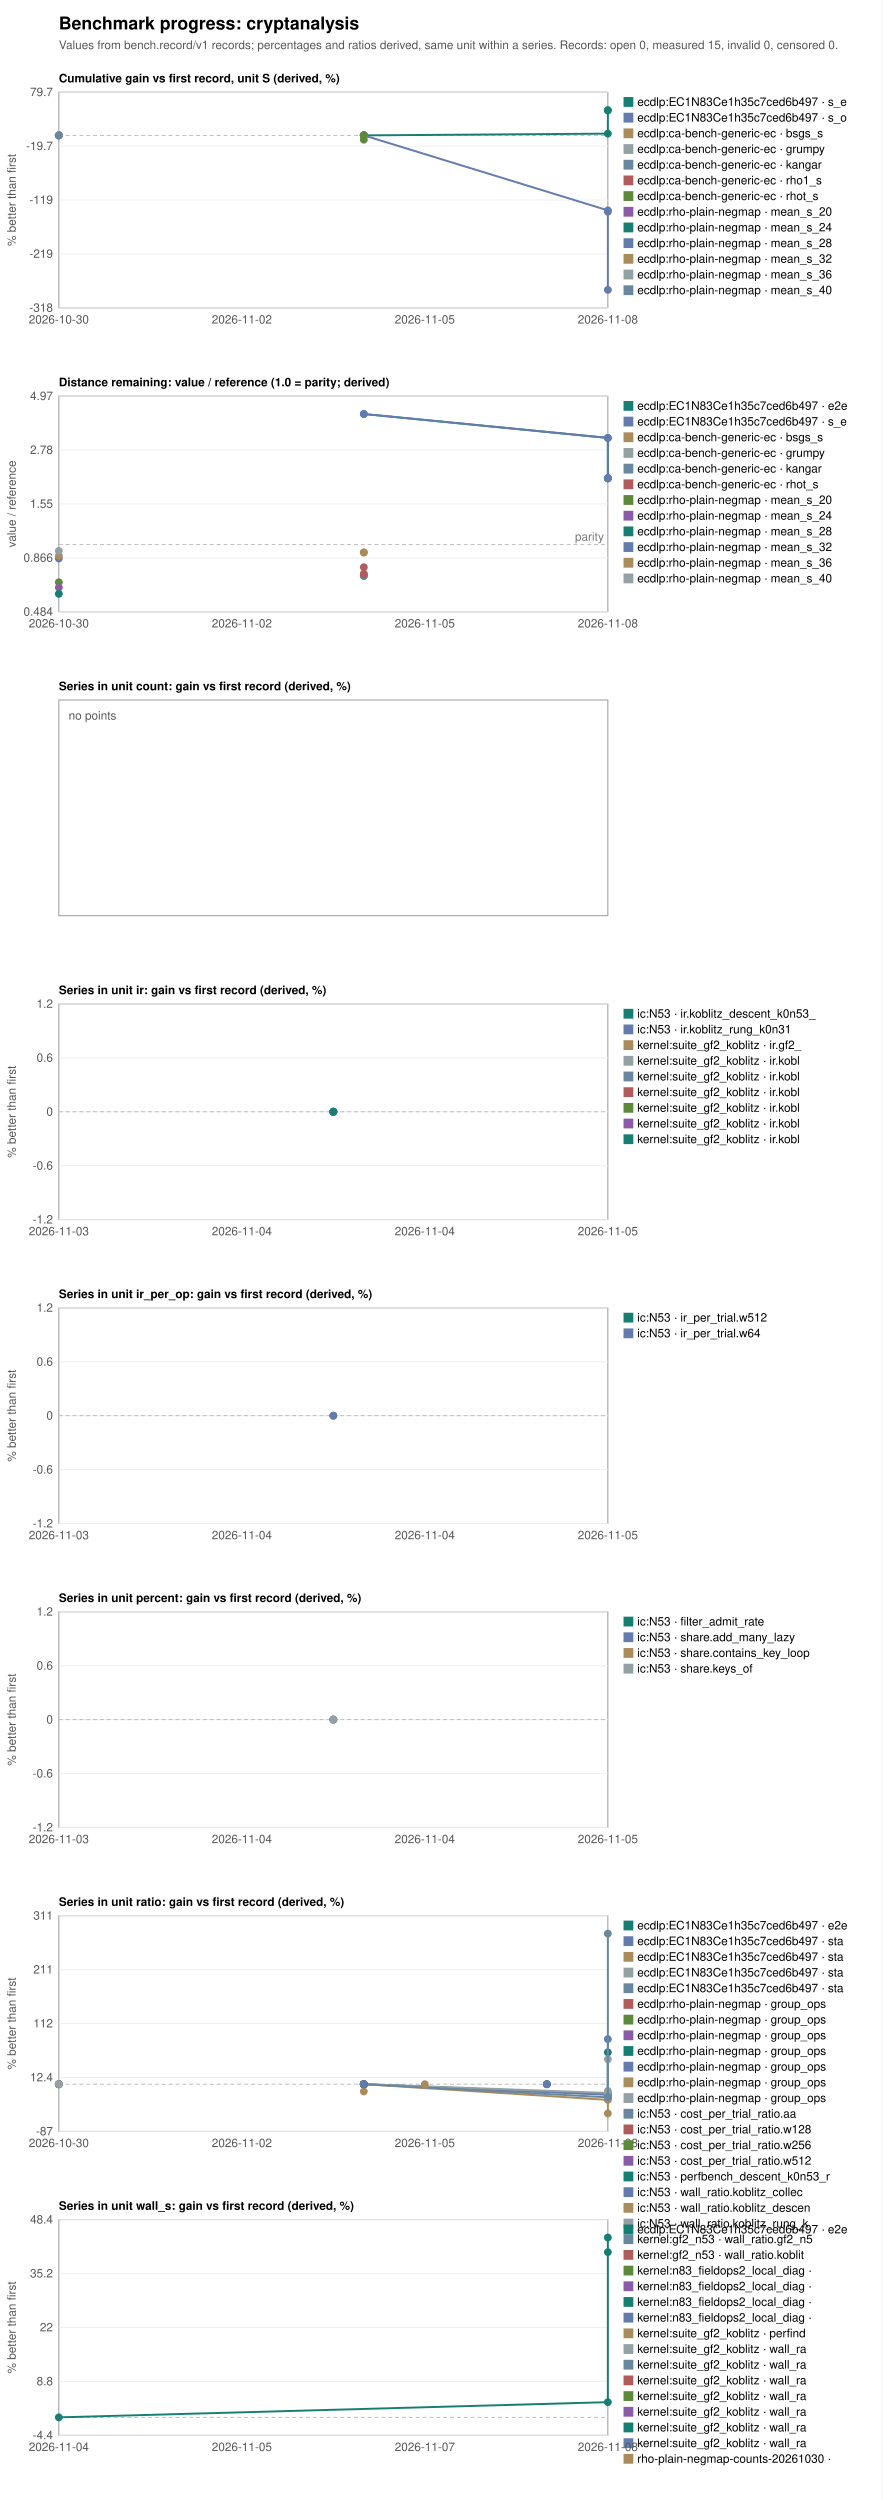
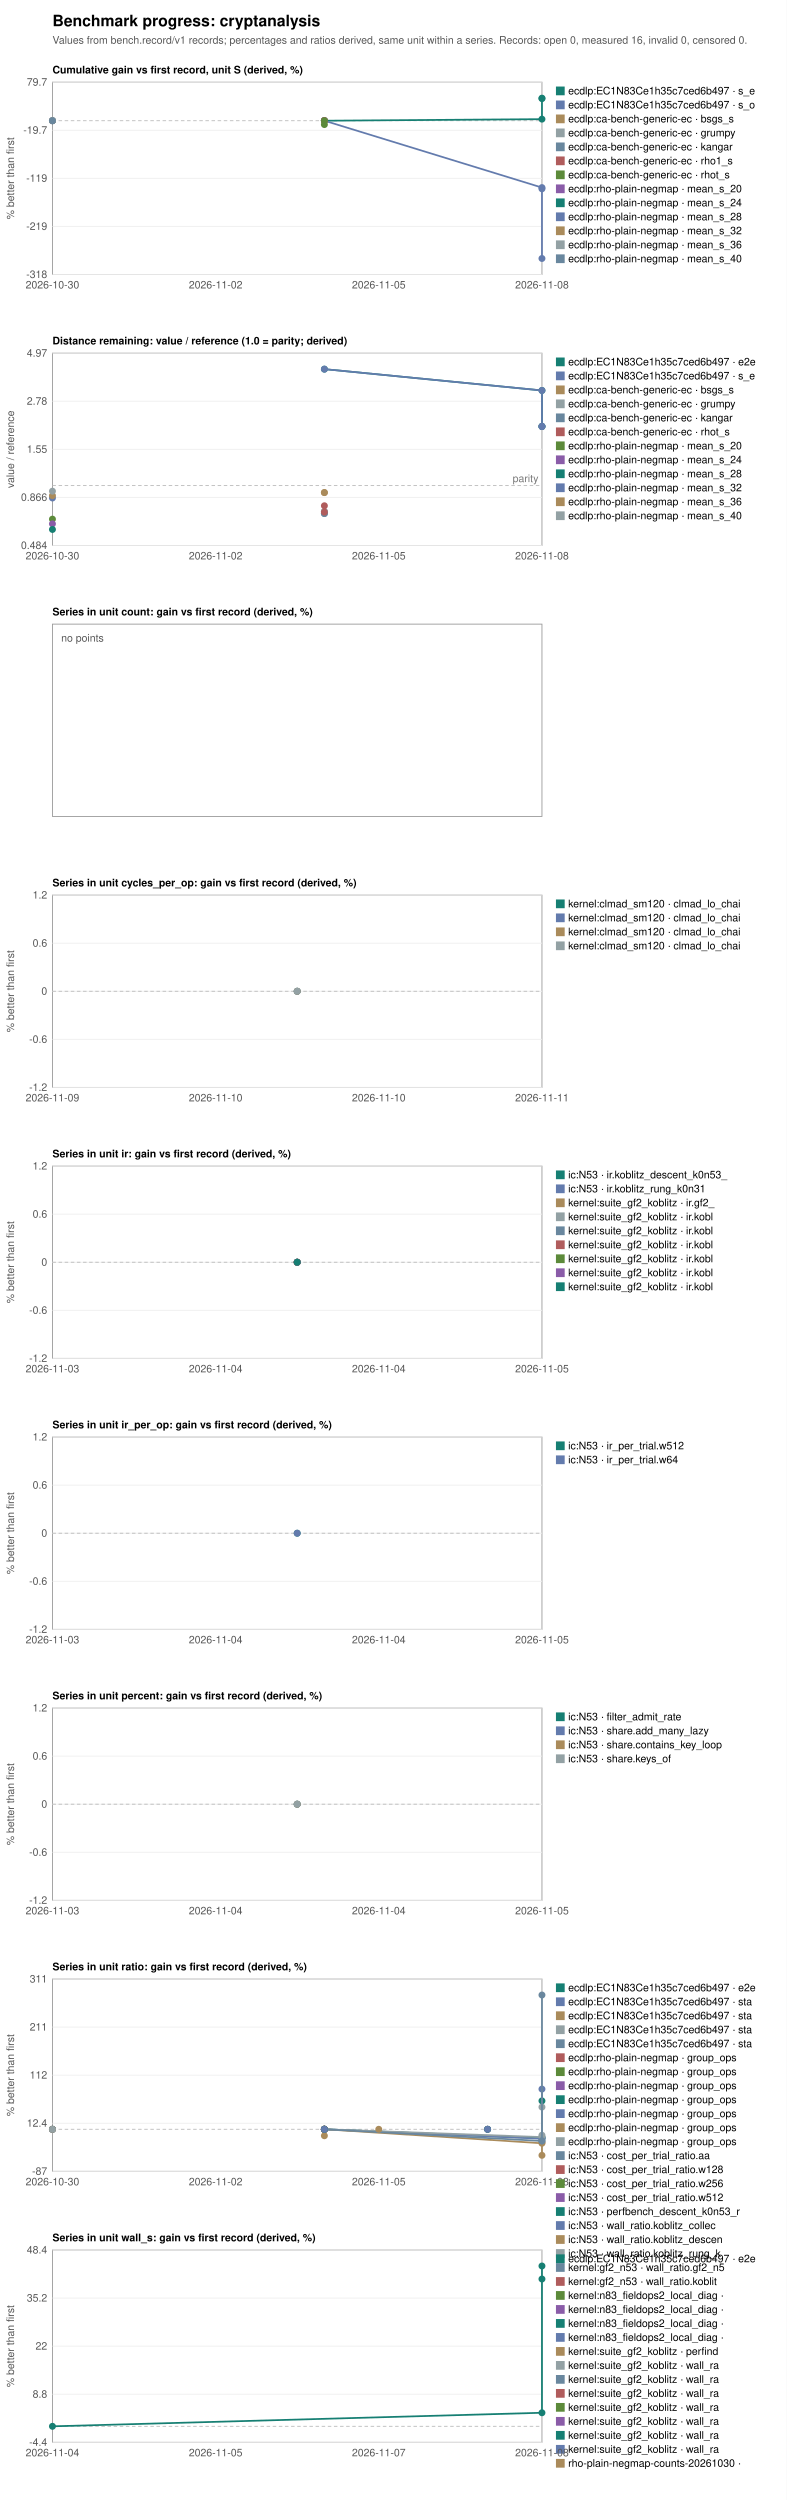
- <svg xmlns="http://www.w3.org/2000/svg" width="900" height="2550" viewBox="0 0 900 2550" font-family="Helvetica, Arial, sans-serif" font-size="12">
-   <rect width="900" height="2550" fill="white" />
+ <svg xmlns="http://www.w3.org/2000/svg" width="900" height="2860" viewBox="0 0 900 2860" font-family="Helvetica, Arial, sans-serif" font-size="12">
+   <rect width="900" height="2860" fill="white" />
  <text x="60" y="30" font-size="18" font-weight="bold">Benchmark progress: cryptanalysis</text>
-   <text x="60" y="50" fill="#555">Values from bench.record/v1 records; percentages and ratios derived, same unit within a series. Records: open 0, measured 15, invalid 0, censored 0.</text>
+   <text x="60" y="50" fill="#555">Values from bench.record/v1 records; percentages and ratios derived, same unit within a series. Records: open 0, measured 16, invalid 0, censored 0.</text>
  <text x="60" y="84" font-weight="bold">Cumulative gain vs first record, unit S (derived, %)</text>
  <rect x="60" y="94" width="560" height="220" fill="none" stroke="#999" />
  <line x1="60" y1="314.0" x2="620" y2="314.0" stroke="#eee" />
  <text x="54" y="318.0" text-anchor="end" fill="#555">-318</text>
  <line x1="60" y1="259.0" x2="620" y2="259.0" stroke="#eee" />
  <text x="54" y="263.0" text-anchor="end" fill="#555">-219</text>
  <line x1="60" y1="204.0" x2="620" y2="204.0" stroke="#eee" />
  <text x="54" y="208.0" text-anchor="end" fill="#555">-119</text>
  <line x1="60" y1="149.0" x2="620" y2="149.0" stroke="#eee" />
  <text x="54" y="153.0" text-anchor="end" fill="#555">-19.7</text>
  <line x1="60" y1="94.0" x2="620" y2="94.0" stroke="#eee" />
  <text x="54" y="98.0" text-anchor="end" fill="#555">79.7</text>
  <text x="60.0" y="330" text-anchor="middle" fill="#555">2026-10-30</text>
  <text x="246.7" y="330" text-anchor="middle" fill="#555">2026-11-02</text>
  <text x="433.3" y="330" text-anchor="middle" fill="#555">2026-11-05</text>
  <text x="620.0" y="330" text-anchor="middle" fill="#555">2026-11-08</text>
  <line x1="60" y1="138.1" x2="620" y2="138.1" stroke="#bbb" stroke-dasharray="4 3" />
  <text transform="translate(16,204.0) rotate(-90)" text-anchor="middle" fill="#555">% better than first</text>
  <polyline fill="none" stroke="#167f73" stroke-width="2" points="371.1,138.1 620.0,136.3 620.0,112.3 620.0,112.8" />
  <circle cx="371.1" cy="138.1" r="4" fill="#167f73" />
  <circle cx="620.0" cy="136.3" r="4" fill="#167f73" />
  <circle cx="620.0" cy="112.3" r="4" fill="#167f73" />
  <circle cx="620.0" cy="112.8" r="4" fill="#167f73" />
  <rect x="636" y="99" width="10" height="10" fill="#167f73" />
  <text x="650" y="108">ecdlp:EC1N83Ce1h35c7ced6b497 · s_e</text>
  <polyline fill="none" stroke="#637bad" stroke-width="2" points="371.1,138.1 620.0,214.6 620.0,216.0 620.0,295.7" />
  <circle cx="371.1" cy="138.1" r="4" fill="#637bad" />
  <circle cx="620.0" cy="214.6" r="4" fill="#637bad" />
  <circle cx="620.0" cy="216.0" r="4" fill="#637bad" />
  <circle cx="620.0" cy="295.7" r="4" fill="#637bad" />
  <rect x="636" y="115" width="10" height="10" fill="#637bad" />
  <text x="650" y="124">ecdlp:EC1N83Ce1h35c7ced6b497 · s_o</text>
  <polyline fill="none" stroke="#aa8b5b" stroke-width="2" points="371.1,138.1 371.1,138.1" />
  <circle cx="371.1" cy="138.1" r="4" fill="#aa8b5b" />
  <circle cx="371.1" cy="138.1" r="4" fill="#aa8b5b" />
  <rect x="636" y="131" width="10" height="10" fill="#aa8b5b" />
  <text x="650" y="140">ecdlp:ca-bench-generic-ec · bsgs_s</text>
  <polyline fill="none" stroke="#93a1a4" stroke-width="2" points="371.1,138.1 371.1,138.1" />
  <circle cx="371.1" cy="138.1" r="4" fill="#93a1a4" />
  <circle cx="371.1" cy="138.1" r="4" fill="#93a1a4" />
  <rect x="636" y="147" width="10" height="10" fill="#93a1a4" />
  <text x="650" y="156">ecdlp:ca-bench-generic-ec · grumpy</text>
  <polyline fill="none" stroke="#69879e" stroke-width="2" points="371.1,138.1 371.1,138.1" />
  <circle cx="371.1" cy="138.1" r="4" fill="#69879e" />
  <circle cx="371.1" cy="138.1" r="4" fill="#69879e" />
  <rect x="636" y="163" width="10" height="10" fill="#69879e" />
  <text x="650" y="172">ecdlp:ca-bench-generic-ec · kangar</text>
  <polyline fill="none" stroke="#b05c5c" stroke-width="2" points="371.1,138.1 371.1,138.1" />
  <circle cx="371.1" cy="138.1" r="4" fill="#b05c5c" />
  <circle cx="371.1" cy="138.1" r="4" fill="#b05c5c" />
  <rect x="636" y="179" width="10" height="10" fill="#b05c5c" />
  <text x="650" y="188">ecdlp:ca-bench-generic-ec · rho1_s</text>
  <polyline fill="none" stroke="#5c8a3a" stroke-width="2" points="371.1,138.1 371.1,142.5" />
  <circle cx="371.1" cy="138.1" r="4" fill="#5c8a3a" />
  <circle cx="371.1" cy="142.5" r="4" fill="#5c8a3a" />
  <rect x="636" y="195" width="10" height="10" fill="#5c8a3a" />
  <text x="650" y="204">ecdlp:ca-bench-generic-ec · rhot_s</text>
  <circle cx="60.0" cy="138.1" r="4" fill="#8a5ca8" />
  <rect x="636" y="211" width="10" height="10" fill="#8a5ca8" />
  <text x="650" y="220">ecdlp:rho-plain-negmap · mean_s_20</text>
  <circle cx="60.0" cy="138.1" r="4" fill="#167f73" />
  <rect x="636" y="227" width="10" height="10" fill="#167f73" />
  <text x="650" y="236">ecdlp:rho-plain-negmap · mean_s_24</text>
  <circle cx="60.0" cy="138.1" r="4" fill="#637bad" />
  <rect x="636" y="243" width="10" height="10" fill="#637bad" />
  <text x="650" y="252">ecdlp:rho-plain-negmap · mean_s_28</text>
  <circle cx="60.0" cy="138.1" r="4" fill="#aa8b5b" />
  <rect x="636" y="259" width="10" height="10" fill="#aa8b5b" />
  <text x="650" y="268">ecdlp:rho-plain-negmap · mean_s_32</text>
  <circle cx="60.0" cy="138.1" r="4" fill="#93a1a4" />
  <rect x="636" y="275" width="10" height="10" fill="#93a1a4" />
  <text x="650" y="284">ecdlp:rho-plain-negmap · mean_s_36</text>
  <circle cx="60.0" cy="138.1" r="4" fill="#69879e" />
  <rect x="636" y="291" width="10" height="10" fill="#69879e" />
  <text x="650" y="300">ecdlp:rho-plain-negmap · mean_s_40</text>
  <text x="60" y="394" font-weight="bold">Distance remaining: value / reference (1.0 = parity; derived)</text>
  <rect x="60" y="404" width="560" height="220" fill="none" stroke="#999" />
  <line x1="60" y1="624.0" x2="620" y2="624.0" stroke="#eee" />
  <text x="54" y="628.0" text-anchor="end" fill="#555">0.484</text>
  <line x1="60" y1="569.0" x2="620" y2="569.0" stroke="#eee" />
  <text x="54" y="573.0" text-anchor="end" fill="#555">0.866</text>
  <line x1="60" y1="514.0" x2="620" y2="514.0" stroke="#eee" />
  <text x="54" y="518.0" text-anchor="end" fill="#555">1.55</text>
  <line x1="60" y1="459.0" x2="620" y2="459.0" stroke="#eee" />
  <text x="54" y="463.0" text-anchor="end" fill="#555">2.78</text>
  <line x1="60" y1="404.0" x2="620" y2="404.0" stroke="#eee" />
  <text x="54" y="408.0" text-anchor="end" fill="#555">4.97</text>
  <text x="60.0" y="640" text-anchor="middle" fill="#555">2026-10-30</text>
  <text x="246.7" y="640" text-anchor="middle" fill="#555">2026-11-02</text>
  <text x="433.3" y="640" text-anchor="middle" fill="#555">2026-11-05</text>
  <text x="620.0" y="640" text-anchor="middle" fill="#555">2026-11-08</text>
  <line x1="60" y1="555.5" x2="620" y2="555.5" stroke="#bbb" stroke-dasharray="4 3" />
  <text x="616" y="551.5" text-anchor="end" fill="#777">parity</text>
  <text transform="translate(16,514.0) rotate(-90)" text-anchor="middle" fill="#555">value / reference</text>
  <polyline fill="none" stroke="#167f73" stroke-width="2" points="371.1,422.3 620.0,446.7 620.0,487.7 620.0,488.0" />
  <circle cx="371.1" cy="422.3" r="4" fill="#167f73" />
  <circle cx="620.0" cy="446.7" r="4" fill="#167f73" />
  <circle cx="620.0" cy="487.7" r="4" fill="#167f73" />
  <circle cx="620.0" cy="488.0" r="4" fill="#167f73" />
  <rect x="636" y="409" width="10" height="10" fill="#167f73" />
  <text x="650" y="418">ecdlp:EC1N83Ce1h35c7ced6b497 · e2e</text>
  <polyline fill="none" stroke="#637bad" stroke-width="2" points="371.1,422.3 620.0,446.7 620.0,487.7 620.0,488.0" />
  <circle cx="371.1" cy="422.3" r="4" fill="#637bad" />
  <circle cx="620.0" cy="446.7" r="4" fill="#637bad" />
  <circle cx="620.0" cy="487.7" r="4" fill="#637bad" />
  <circle cx="620.0" cy="488.0" r="4" fill="#637bad" />
  <rect x="636" y="425" width="10" height="10" fill="#637bad" />
  <text x="650" y="434">ecdlp:EC1N83Ce1h35c7ced6b497 · s_e</text>
  <polyline fill="none" stroke="#aa8b5b" stroke-width="2" points="371.1,563.5 371.1,563.5" />
  <circle cx="371.1" cy="563.5" r="4" fill="#aa8b5b" />
  <circle cx="371.1" cy="563.5" r="4" fill="#aa8b5b" />
  <rect x="636" y="441" width="10" height="10" fill="#aa8b5b" />
  <text x="650" y="450">ecdlp:ca-bench-generic-ec · bsgs_s</text>
  <polyline fill="none" stroke="#93a1a4" stroke-width="2" points="371.1,585.1 371.1,585.1" />
  <circle cx="371.1" cy="585.1" r="4" fill="#93a1a4" />
  <circle cx="371.1" cy="585.1" r="4" fill="#93a1a4" />
  <rect x="636" y="457" width="10" height="10" fill="#93a1a4" />
  <text x="650" y="466">ecdlp:ca-bench-generic-ec · grumpy</text>
  <polyline fill="none" stroke="#69879e" stroke-width="2" points="371.1,587.5 371.1,587.5" />
  <circle cx="371.1" cy="587.5" r="4" fill="#69879e" />
  <circle cx="371.1" cy="587.5" r="4" fill="#69879e" />
  <rect x="636" y="473" width="10" height="10" fill="#69879e" />
  <text x="650" y="482">ecdlp:ca-bench-generic-ec · kangar</text>
  <polyline fill="none" stroke="#b05c5c" stroke-width="2" points="371.1,585.9 371.1,578.6" />
  <circle cx="371.1" cy="585.9" r="4" fill="#b05c5c" />
  <circle cx="371.1" cy="578.6" r="4" fill="#b05c5c" />
  <rect x="636" y="489" width="10" height="10" fill="#b05c5c" />
  <text x="650" y="498">ecdlp:ca-bench-generic-ec · rhot_s</text>
  <circle cx="60.0" cy="593.9" r="4" fill="#5c8a3a" />
  <rect x="636" y="505" width="10" height="10" fill="#5c8a3a" />
  <text x="650" y="514">ecdlp:rho-plain-negmap · mean_s_20</text>
  <circle cx="60.0" cy="599.3" r="4" fill="#8a5ca8" />
  <rect x="636" y="521" width="10" height="10" fill="#8a5ca8" />
  <text x="650" y="530">ecdlp:rho-plain-negmap · mean_s_24</text>
  <circle cx="60.0" cy="605.7" r="4" fill="#167f73" />
  <rect x="636" y="537" width="10" height="10" fill="#167f73" />
  <text x="650" y="546">ecdlp:rho-plain-negmap · mean_s_28</text>
  <circle cx="60.0" cy="569.7" r="4" fill="#637bad" />
  <rect x="636" y="553" width="10" height="10" fill="#637bad" />
  <text x="650" y="562">ecdlp:rho-plain-negmap · mean_s_32</text>
  <circle cx="60.0" cy="567.0" r="4" fill="#aa8b5b" />
  <rect x="636" y="569" width="10" height="10" fill="#aa8b5b" />
  <text x="650" y="578">ecdlp:rho-plain-negmap · mean_s_36</text>
  <circle cx="60.0" cy="561.9" r="4" fill="#93a1a4" />
  <rect x="636" y="585" width="10" height="10" fill="#93a1a4" />
  <text x="650" y="594">ecdlp:rho-plain-negmap · mean_s_40</text>
  <text x="60" y="704" font-weight="bold">Series in unit count: gain vs first record (derived, %)</text>
  <rect x="60" y="714" width="560" height="220" fill="none" stroke="#999" />
  <text x="70" y="734" fill="#555">no points</text>
-   <text x="60" y="1014" font-weight="bold">Series in unit ir: gain vs first record (derived, %)</text>
+   <text x="60" y="1014" font-weight="bold">Series in unit cycles_per_op: gain vs first record (derived, %)</text>
  <rect x="60" y="1024" width="560" height="220" fill="none" stroke="#999" />
  <line x1="60" y1="1244.0" x2="620" y2="1244.0" stroke="#eee" />
  <text x="54" y="1248.0" text-anchor="end" fill="#555">-1.2</text>
  <line x1="60" y1="1189.0" x2="620" y2="1189.0" stroke="#eee" />
  <text x="54" y="1193.0" text-anchor="end" fill="#555">-0.6</text>
  <line x1="60" y1="1134.0" x2="620" y2="1134.0" stroke="#eee" />
  <text x="54" y="1138.0" text-anchor="end" fill="#555">0</text>
  <line x1="60" y1="1079.0" x2="620" y2="1079.0" stroke="#eee" />
  <text x="54" y="1083.0" text-anchor="end" fill="#555">0.6</text>
  <line x1="60" y1="1024.0" x2="620" y2="1024.0" stroke="#eee" />
  <text x="54" y="1028.0" text-anchor="end" fill="#555">1.2</text>
-   <text x="60.0" y="1260" text-anchor="middle" fill="#555">2026-11-03</text>
-   <text x="246.7" y="1260" text-anchor="middle" fill="#555">2026-11-04</text>
-   <text x="433.3" y="1260" text-anchor="middle" fill="#555">2026-11-04</text>
-   <text x="620.0" y="1260" text-anchor="middle" fill="#555">2026-11-05</text>
+   <text x="60.0" y="1260" text-anchor="middle" fill="#555">2026-11-09</text>
+   <text x="246.7" y="1260" text-anchor="middle" fill="#555">2026-11-10</text>
+   <text x="433.3" y="1260" text-anchor="middle" fill="#555">2026-11-10</text>
+   <text x="620.0" y="1260" text-anchor="middle" fill="#555">2026-11-11</text>
  <line x1="60" y1="1134.0" x2="620" y2="1134.0" stroke="#bbb" stroke-dasharray="4 3" />
  <text transform="translate(16,1134.0) rotate(-90)" text-anchor="middle" fill="#555">% better than first</text>
  <circle cx="340.0" cy="1134.0" r="4" fill="#167f73" />
  <rect x="636" y="1029" width="10" height="10" fill="#167f73" />
-   <text x="650" y="1038">ic:N53 · ir.koblitz_descent_k0n53_</text>
+   <text x="650" y="1038">kernel:clmad_sm120 · clmad_lo_chai</text>
  <circle cx="340.0" cy="1134.0" r="4" fill="#637bad" />
  <rect x="636" y="1045" width="10" height="10" fill="#637bad" />
-   <text x="650" y="1054">ic:N53 · ir.koblitz_rung_k0n31</text>
+   <text x="650" y="1054">kernel:clmad_sm120 · clmad_lo_chai</text>
  <circle cx="340.0" cy="1134.0" r="4" fill="#aa8b5b" />
  <rect x="636" y="1061" width="10" height="10" fill="#aa8b5b" />
-   <text x="650" y="1070">kernel:suite_gf2_koblitz · ir.gf2_</text>
+   <text x="650" y="1070">kernel:clmad_sm120 · clmad_lo_chai</text>
  <circle cx="340.0" cy="1134.0" r="4" fill="#93a1a4" />
  <rect x="636" y="1077" width="10" height="10" fill="#93a1a4" />
-   <text x="650" y="1086">kernel:suite_gf2_koblitz · ir.kobl</text>
-   <circle cx="340.0" cy="1134.0" r="4" fill="#69879e" />
-   <rect x="636" y="1093" width="10" height="10" fill="#69879e" />
-   <text x="650" y="1102">kernel:suite_gf2_koblitz · ir.kobl</text>
-   <circle cx="340.0" cy="1134.0" r="4" fill="#b05c5c" />
-   <rect x="636" y="1109" width="10" height="10" fill="#b05c5c" />
-   <text x="650" y="1118">kernel:suite_gf2_koblitz · ir.kobl</text>
-   <circle cx="340.0" cy="1134.0" r="4" fill="#5c8a3a" />
-   <rect x="636" y="1125" width="10" height="10" fill="#5c8a3a" />
-   <text x="650" y="1134">kernel:suite_gf2_koblitz · ir.kobl</text>
-   <circle cx="340.0" cy="1134.0" r="4" fill="#8a5ca8" />
-   <rect x="636" y="1141" width="10" height="10" fill="#8a5ca8" />
-   <text x="650" y="1150">kernel:suite_gf2_koblitz · ir.kobl</text>
-   <circle cx="340.0" cy="1134.0" r="4" fill="#167f73" />
-   <rect x="636" y="1157" width="10" height="10" fill="#167f73" />
-   <text x="650" y="1166">kernel:suite_gf2_koblitz · ir.kobl</text>
-   <text x="60" y="1324" font-weight="bold">Series in unit ir_per_op: gain vs first record (derived, %)</text>
+   <text x="650" y="1086">kernel:clmad_sm120 · clmad_lo_chai</text>
+   <text x="60" y="1324" font-weight="bold">Series in unit ir: gain vs first record (derived, %)</text>
  <rect x="60" y="1334" width="560" height="220" fill="none" stroke="#999" />
  <line x1="60" y1="1554.0" x2="620" y2="1554.0" stroke="#eee" />
  <text x="54" y="1558.0" text-anchor="end" fill="#555">-1.2</text>
  <line x1="60" y1="1499.0" x2="620" y2="1499.0" stroke="#eee" />
  <text x="54" y="1503.0" text-anchor="end" fill="#555">-0.6</text>
  <line x1="60" y1="1444.0" x2="620" y2="1444.0" stroke="#eee" />
  <text x="54" y="1448.0" text-anchor="end" fill="#555">0</text>
  <line x1="60" y1="1389.0" x2="620" y2="1389.0" stroke="#eee" />
  <text x="54" y="1393.0" text-anchor="end" fill="#555">0.6</text>
  <line x1="60" y1="1334.0" x2="620" y2="1334.0" stroke="#eee" />
  <text x="54" y="1338.0" text-anchor="end" fill="#555">1.2</text>
  <text x="60.0" y="1570" text-anchor="middle" fill="#555">2026-11-03</text>
  <text x="246.7" y="1570" text-anchor="middle" fill="#555">2026-11-04</text>
  <text x="433.3" y="1570" text-anchor="middle" fill="#555">2026-11-04</text>
  <text x="620.0" y="1570" text-anchor="middle" fill="#555">2026-11-05</text>
  <line x1="60" y1="1444.0" x2="620" y2="1444.0" stroke="#bbb" stroke-dasharray="4 3" />
  <text transform="translate(16,1444.0) rotate(-90)" text-anchor="middle" fill="#555">% better than first</text>
  <circle cx="340.0" cy="1444.0" r="4" fill="#167f73" />
  <rect x="636" y="1339" width="10" height="10" fill="#167f73" />
-   <text x="650" y="1348">ic:N53 · ir_per_trial.w512</text>
+   <text x="650" y="1348">ic:N53 · ir.koblitz_descent_k0n53_</text>
  <circle cx="340.0" cy="1444.0" r="4" fill="#637bad" />
  <rect x="636" y="1355" width="10" height="10" fill="#637bad" />
-   <text x="650" y="1364">ic:N53 · ir_per_trial.w64</text>
-   <text x="60" y="1634" font-weight="bold">Series in unit percent: gain vs first record (derived, %)</text>
+   <text x="650" y="1364">ic:N53 · ir.koblitz_rung_k0n31</text>
+   <circle cx="340.0" cy="1444.0" r="4" fill="#aa8b5b" />
+   <rect x="636" y="1371" width="10" height="10" fill="#aa8b5b" />
+   <text x="650" y="1380">kernel:suite_gf2_koblitz · ir.gf2_</text>
+   <circle cx="340.0" cy="1444.0" r="4" fill="#93a1a4" />
+   <rect x="636" y="1387" width="10" height="10" fill="#93a1a4" />
+   <text x="650" y="1396">kernel:suite_gf2_koblitz · ir.kobl</text>
+   <circle cx="340.0" cy="1444.0" r="4" fill="#69879e" />
+   <rect x="636" y="1403" width="10" height="10" fill="#69879e" />
+   <text x="650" y="1412">kernel:suite_gf2_koblitz · ir.kobl</text>
+   <circle cx="340.0" cy="1444.0" r="4" fill="#b05c5c" />
+   <rect x="636" y="1419" width="10" height="10" fill="#b05c5c" />
+   <text x="650" y="1428">kernel:suite_gf2_koblitz · ir.kobl</text>
+   <circle cx="340.0" cy="1444.0" r="4" fill="#5c8a3a" />
+   <rect x="636" y="1435" width="10" height="10" fill="#5c8a3a" />
+   <text x="650" y="1444">kernel:suite_gf2_koblitz · ir.kobl</text>
+   <circle cx="340.0" cy="1444.0" r="4" fill="#8a5ca8" />
+   <rect x="636" y="1451" width="10" height="10" fill="#8a5ca8" />
+   <text x="650" y="1460">kernel:suite_gf2_koblitz · ir.kobl</text>
+   <circle cx="340.0" cy="1444.0" r="4" fill="#167f73" />
+   <rect x="636" y="1467" width="10" height="10" fill="#167f73" />
+   <text x="650" y="1476">kernel:suite_gf2_koblitz · ir.kobl</text>
+   <text x="60" y="1634" font-weight="bold">Series in unit ir_per_op: gain vs first record (derived, %)</text>
  <rect x="60" y="1644" width="560" height="220" fill="none" stroke="#999" />
  <line x1="60" y1="1864.0" x2="620" y2="1864.0" stroke="#eee" />
  <text x="54" y="1868.0" text-anchor="end" fill="#555">-1.2</text>
  <line x1="60" y1="1809.0" x2="620" y2="1809.0" stroke="#eee" />
  <text x="54" y="1813.0" text-anchor="end" fill="#555">-0.6</text>
  <line x1="60" y1="1754.0" x2="620" y2="1754.0" stroke="#eee" />
  <text x="54" y="1758.0" text-anchor="end" fill="#555">0</text>
  <line x1="60" y1="1699.0" x2="620" y2="1699.0" stroke="#eee" />
  <text x="54" y="1703.0" text-anchor="end" fill="#555">0.6</text>
  <line x1="60" y1="1644.0" x2="620" y2="1644.0" stroke="#eee" />
  <text x="54" y="1648.0" text-anchor="end" fill="#555">1.2</text>
  <text x="60.0" y="1880" text-anchor="middle" fill="#555">2026-11-03</text>
  <text x="246.7" y="1880" text-anchor="middle" fill="#555">2026-11-04</text>
  <text x="433.3" y="1880" text-anchor="middle" fill="#555">2026-11-04</text>
  <text x="620.0" y="1880" text-anchor="middle" fill="#555">2026-11-05</text>
  <line x1="60" y1="1754.0" x2="620" y2="1754.0" stroke="#bbb" stroke-dasharray="4 3" />
  <text transform="translate(16,1754.0) rotate(-90)" text-anchor="middle" fill="#555">% better than first</text>
  <circle cx="340.0" cy="1754.0" r="4" fill="#167f73" />
  <rect x="636" y="1649" width="10" height="10" fill="#167f73" />
-   <text x="650" y="1658">ic:N53 · filter_admit_rate</text>
+   <text x="650" y="1658">ic:N53 · ir_per_trial.w512</text>
  <circle cx="340.0" cy="1754.0" r="4" fill="#637bad" />
  <rect x="636" y="1665" width="10" height="10" fill="#637bad" />
-   <text x="650" y="1674">ic:N53 · share.add_many_lazy</text>
-   <circle cx="340.0" cy="1754.0" r="4" fill="#aa8b5b" />
-   <rect x="636" y="1681" width="10" height="10" fill="#aa8b5b" />
-   <text x="650" y="1690">ic:N53 · share.contains_key_loop</text>
-   <circle cx="340.0" cy="1754.0" r="4" fill="#93a1a4" />
-   <rect x="636" y="1697" width="10" height="10" fill="#93a1a4" />
-   <text x="650" y="1706">ic:N53 · share.keys_of</text>
-   <text x="60" y="1944" font-weight="bold">Series in unit ratio: gain vs first record (derived, %)</text>
+   <text x="650" y="1674">ic:N53 · ir_per_trial.w64</text>
+   <text x="60" y="1944" font-weight="bold">Series in unit percent: gain vs first record (derived, %)</text>
  <rect x="60" y="1954" width="560" height="220" fill="none" stroke="#999" />
  <line x1="60" y1="2174.0" x2="620" y2="2174.0" stroke="#eee" />
-   <text x="54" y="2178.0" text-anchor="end" fill="#555">-87</text>
+   <text x="54" y="2178.0" text-anchor="end" fill="#555">-1.2</text>
  <line x1="60" y1="2119.0" x2="620" y2="2119.0" stroke="#eee" />
-   <text x="54" y="2123.0" text-anchor="end" fill="#555">12.4</text>
+   <text x="54" y="2123.0" text-anchor="end" fill="#555">-0.6</text>
  <line x1="60" y1="2064.0" x2="620" y2="2064.0" stroke="#eee" />
-   <text x="54" y="2068.0" text-anchor="end" fill="#555">112</text>
+   <text x="54" y="2068.0" text-anchor="end" fill="#555">0</text>
  <line x1="60" y1="2009.0" x2="620" y2="2009.0" stroke="#eee" />
-   <text x="54" y="2013.0" text-anchor="end" fill="#555">211</text>
+   <text x="54" y="2013.0" text-anchor="end" fill="#555">0.6</text>
  <line x1="60" y1="1954.0" x2="620" y2="1954.0" stroke="#eee" />
-   <text x="54" y="1958.0" text-anchor="end" fill="#555">311</text>
-   <text x="60.0" y="2190" text-anchor="middle" fill="#555">2026-10-30</text>
-   <text x="246.7" y="2190" text-anchor="middle" fill="#555">2026-11-02</text>
-   <text x="433.3" y="2190" text-anchor="middle" fill="#555">2026-11-05</text>
-   <text x="620.0" y="2190" text-anchor="middle" fill="#555">2026-11-08</text>
-   <line x1="60" y1="2125.9" x2="620" y2="2125.9" stroke="#bbb" stroke-dasharray="4 3" />
+   <text x="54" y="1958.0" text-anchor="end" fill="#555">1.2</text>
+   <text x="60.0" y="2190" text-anchor="middle" fill="#555">2026-11-03</text>
+   <text x="246.7" y="2190" text-anchor="middle" fill="#555">2026-11-04</text>
+   <text x="433.3" y="2190" text-anchor="middle" fill="#555">2026-11-04</text>
+   <text x="620.0" y="2190" text-anchor="middle" fill="#555">2026-11-05</text>
+   <line x1="60" y1="2064.0" x2="620" y2="2064.0" stroke="#bbb" stroke-dasharray="4 3" />
  <text transform="translate(16,2064.0) rotate(-90)" text-anchor="middle" fill="#555">% better than first</text>
-   <polyline fill="none" stroke="#167f73" stroke-width="2" points="371.1,2125.9 620.0,2136.2 620.0,2093.4 620.0,2135.1" />
-   <circle cx="371.1" cy="2125.9" r="4" fill="#167f73" />
-   <circle cx="620.0" cy="2136.2" r="4" fill="#167f73" />
-   <circle cx="620.0" cy="2093.4" r="4" fill="#167f73" />
-   <circle cx="620.0" cy="2135.1" r="4" fill="#167f73" />
+   <circle cx="340.0" cy="2064.0" r="4" fill="#167f73" />
  <rect x="636" y="1959" width="10" height="10" fill="#167f73" />
-   <text x="650" y="1968">ecdlp:EC1N83Ce1h35c7ced6b497 · e2e</text>
-   <polyline fill="none" stroke="#637bad" stroke-width="2" points="371.1,2125.9 620.0,2136.7 620.0,2079.9 620.0,2135.7" />
-   <circle cx="371.1" cy="2125.9" r="4" fill="#637bad" />
-   <circle cx="620.0" cy="2136.7" r="4" fill="#637bad" />
-   <circle cx="620.0" cy="2079.9" r="4" fill="#637bad" />
-   <circle cx="620.0" cy="2135.7" r="4" fill="#637bad" />
+   <text x="650" y="1968">ic:N53 · filter_admit_rate</text>
+   <circle cx="340.0" cy="2064.0" r="4" fill="#637bad" />
  <rect x="636" y="1975" width="10" height="10" fill="#637bad" />
-   <text x="650" y="1984">ecdlp:EC1N83Ce1h35c7ced6b497 · sta</text>
-   <polyline fill="none" stroke="#aa8b5b" stroke-width="2" points="371.1,2125.9 620.0,2141.9 620.0,2155.7 620.0,2140.9" />
-   <circle cx="371.1" cy="2125.9" r="4" fill="#aa8b5b" />
-   <circle cx="620.0" cy="2141.9" r="4" fill="#aa8b5b" />
-   <circle cx="620.0" cy="2155.7" r="4" fill="#aa8b5b" />
-   <circle cx="620.0" cy="2140.9" r="4" fill="#aa8b5b" />
+   <text x="650" y="1984">ic:N53 · share.add_many_lazy</text>
+   <circle cx="340.0" cy="2064.0" r="4" fill="#aa8b5b" />
  <rect x="636" y="1991" width="10" height="10" fill="#aa8b5b" />
-   <text x="650" y="2000">ecdlp:EC1N83Ce1h35c7ced6b497 · sta</text>
-   <polyline fill="none" stroke="#93a1a4" stroke-width="2" points="371.1,2125.9 620.0,2134.8 620.0,2100.5 620.0,2132.7" />
-   <circle cx="371.1" cy="2125.9" r="4" fill="#93a1a4" />
-   <circle cx="620.0" cy="2134.8" r="4" fill="#93a1a4" />
-   <circle cx="620.0" cy="2100.5" r="4" fill="#93a1a4" />
-   <circle cx="620.0" cy="2132.7" r="4" fill="#93a1a4" />
+   <text x="650" y="2000">ic:N53 · share.contains_key_loop</text>
+   <circle cx="340.0" cy="2064.0" r="4" fill="#93a1a4" />
  <rect x="636" y="2007" width="10" height="10" fill="#93a1a4" />
-   <text x="650" y="2016">ecdlp:EC1N83Ce1h35c7ced6b497 · sta</text>
-   <polyline fill="none" stroke="#69879e" stroke-width="2" points="371.1,2125.9 620.0,2139.3 620.0,1972.3 620.0,2139.1" />
-   <circle cx="371.1" cy="2125.9" r="4" fill="#69879e" />
-   <circle cx="620.0" cy="2139.3" r="4" fill="#69879e" />
-   <circle cx="620.0" cy="1972.3" r="4" fill="#69879e" />
-   <circle cx="620.0" cy="2139.1" r="4" fill="#69879e" />
-   <rect x="636" y="2023" width="10" height="10" fill="#69879e" />
-   <text x="650" y="2032">ecdlp:EC1N83Ce1h35c7ced6b497 · sta</text>
-   <circle cx="60.0" cy="2125.9" r="4" fill="#b05c5c" />
-   <rect x="636" y="2039" width="10" height="10" fill="#b05c5c" />
-   <text x="650" y="2048">ecdlp:rho-plain-negmap · group_ops</text>
-   <circle cx="60.0" cy="2125.9" r="4" fill="#5c8a3a" />
-   <rect x="636" y="2055" width="10" height="10" fill="#5c8a3a" />
-   <text x="650" y="2064">ecdlp:rho-plain-negmap · group_ops</text>
-   <circle cx="60.0" cy="2125.9" r="4" fill="#8a5ca8" />
-   <rect x="636" y="2071" width="10" height="10" fill="#8a5ca8" />
-   <text x="650" y="2080">ecdlp:rho-plain-negmap · group_ops</text>
-   <circle cx="60.0" cy="2125.9" r="4" fill="#167f73" />
-   <rect x="636" y="2087" width="10" height="10" fill="#167f73" />
-   <text x="650" y="2096">ecdlp:rho-plain-negmap · group_ops</text>
-   <circle cx="60.0" cy="2125.9" r="4" fill="#637bad" />
-   <rect x="636" y="2103" width="10" height="10" fill="#637bad" />
-   <text x="650" y="2112">ecdlp:rho-plain-negmap · group_ops</text>
-   <circle cx="60.0" cy="2125.9" r="4" fill="#aa8b5b" />
-   <rect x="636" y="2119" width="10" height="10" fill="#aa8b5b" />
-   <text x="650" y="2128">ecdlp:rho-plain-negmap · group_ops</text>
-   <circle cx="60.0" cy="2125.9" r="4" fill="#93a1a4" />
-   <rect x="636" y="2135" width="10" height="10" fill="#93a1a4" />
-   <text x="650" y="2144">ecdlp:rho-plain-negmap · group_ops</text>
-   <circle cx="371.1" cy="2125.9" r="4" fill="#69879e" />
-   <rect x="636" y="2151" width="10" height="10" fill="#69879e" />
-   <text x="650" y="2160">ic:N53 · cost_per_trial_ratio.aa</text>
-   <circle cx="371.1" cy="2125.9" r="4" fill="#b05c5c" />
-   <rect x="636" y="2167" width="10" height="10" fill="#b05c5c" />
-   <text x="650" y="2176">ic:N53 · cost_per_trial_ratio.w128</text>
-   <circle cx="371.1" cy="2125.9" r="4" fill="#5c8a3a" />
-   <rect x="636" y="2183" width="10" height="10" fill="#5c8a3a" />
-   <text x="650" y="2192">ic:N53 · cost_per_trial_ratio.w256</text>
-   <circle cx="371.1" cy="2125.9" r="4" fill="#8a5ca8" />
-   <rect x="636" y="2199" width="10" height="10" fill="#8a5ca8" />
-   <text x="650" y="2208">ic:N53 · cost_per_trial_ratio.w512</text>
-   <circle cx="371.1" cy="2125.9" r="4" fill="#167f73" />
-   <rect x="636" y="2215" width="10" height="10" fill="#167f73" />
-   <text x="650" y="2224">ic:N53 · perfbench_descent_k0n53_r</text>
-   <circle cx="371.1" cy="2125.9" r="4" fill="#637bad" />
-   <rect x="636" y="2231" width="10" height="10" fill="#637bad" />
-   <text x="650" y="2240">ic:N53 · wall_ratio.koblitz_collec</text>
-   <polyline fill="none" stroke="#aa8b5b" stroke-width="2" points="371.1,2125.9 371.1,2133.3" />
-   <circle cx="371.1" cy="2125.9" r="4" fill="#aa8b5b" />
-   <circle cx="371.1" cy="2133.3" r="4" fill="#aa8b5b" />
-   <rect x="636" y="2247" width="10" height="10" fill="#aa8b5b" />
-   <text x="650" y="2256">ic:N53 · wall_ratio.koblitz_descen</text>
-   <circle cx="371.1" cy="2125.9" r="4" fill="#93a1a4" />
-   <rect x="636" y="2263" width="10" height="10" fill="#93a1a4" />
-   <text x="650" y="2272">ic:N53 · wall_ratio.koblitz_rung_k</text>
-   <circle cx="371.1" cy="2125.9" r="4" fill="#69879e" />
-   <rect x="636" y="2279" width="10" height="10" fill="#69879e" />
-   <text x="650" y="2288">kernel:gf2_n53 · wall_ratio.gf2_n5</text>
-   <circle cx="371.1" cy="2125.9" r="4" fill="#b05c5c" />
-   <rect x="636" y="2295" width="10" height="10" fill="#b05c5c" />
-   <text x="650" y="2304">kernel:gf2_n53 · wall_ratio.koblit</text>
-   <circle cx="557.8" cy="2125.9" r="4" fill="#5c8a3a" />
-   <rect x="636" y="2311" width="10" height="10" fill="#5c8a3a" />
-   <text x="650" y="2320">kernel:n83_fieldops2_local_diag · </text>
-   <circle cx="557.8" cy="2125.9" r="4" fill="#8a5ca8" />
-   <rect x="636" y="2327" width="10" height="10" fill="#8a5ca8" />
-   <text x="650" y="2336">kernel:n83_fieldops2_local_diag · </text>
-   <circle cx="557.8" cy="2125.9" r="4" fill="#167f73" />
-   <rect x="636" y="2343" width="10" height="10" fill="#167f73" />
-   <text x="650" y="2352">kernel:n83_fieldops2_local_diag · </text>
-   <circle cx="557.8" cy="2125.9" r="4" fill="#637bad" />
-   <rect x="636" y="2359" width="10" height="10" fill="#637bad" />
-   <text x="650" y="2368">kernel:n83_fieldops2_local_diag · </text>
-   <circle cx="371.1" cy="2125.9" r="4" fill="#aa8b5b" />
-   <rect x="636" y="2375" width="10" height="10" fill="#aa8b5b" />
-   <text x="650" y="2384">kernel:suite_gf2_koblitz · perfind</text>
-   <circle cx="371.1" cy="2125.9" r="4" fill="#93a1a4" />
-   <rect x="636" y="2391" width="10" height="10" fill="#93a1a4" />
-   <text x="650" y="2400">kernel:suite_gf2_koblitz · wall_ra</text>
-   <circle cx="371.1" cy="2125.9" r="4" fill="#69879e" />
-   <rect x="636" y="2407" width="10" height="10" fill="#69879e" />
-   <text x="650" y="2416">kernel:suite_gf2_koblitz · wall_ra</text>
-   <circle cx="371.1" cy="2125.9" r="4" fill="#b05c5c" />
-   <rect x="636" y="2423" width="10" height="10" fill="#b05c5c" />
-   <text x="650" y="2432">kernel:suite_gf2_koblitz · wall_ra</text>
-   <circle cx="371.1" cy="2125.9" r="4" fill="#5c8a3a" />
-   <rect x="636" y="2439" width="10" height="10" fill="#5c8a3a" />
-   <text x="650" y="2448">kernel:suite_gf2_koblitz · wall_ra</text>
-   <circle cx="371.1" cy="2125.9" r="4" fill="#8a5ca8" />
-   <rect x="636" y="2455" width="10" height="10" fill="#8a5ca8" />
-   <text x="650" y="2464">kernel:suite_gf2_koblitz · wall_ra</text>
-   <circle cx="371.1" cy="2125.9" r="4" fill="#167f73" />
-   <rect x="636" y="2471" width="10" height="10" fill="#167f73" />
-   <text x="650" y="2480">kernel:suite_gf2_koblitz · wall_ra</text>
-   <circle cx="371.1" cy="2125.9" r="4" fill="#637bad" />
-   <rect x="636" y="2487" width="10" height="10" fill="#637bad" />
-   <text x="650" y="2496">kernel:suite_gf2_koblitz · wall_ra</text>
-   <circle cx="433.3" cy="2125.9" r="4" fill="#aa8b5b" />
-   <rect x="636" y="2503" width="10" height="10" fill="#aa8b5b" />
-   <text x="650" y="2512">rho-plain-negmap-counts-20261030 ·</text>
-   <text x="60" y="2254" font-weight="bold">Series in unit wall_s: gain vs first record (derived, %)</text>
+   <text x="650" y="2016">ic:N53 · share.keys_of</text>
+   <text x="60" y="2254" font-weight="bold">Series in unit ratio: gain vs first record (derived, %)</text>
  <rect x="60" y="2264" width="560" height="220" fill="none" stroke="#999" />
  <line x1="60" y1="2484.0" x2="620" y2="2484.0" stroke="#eee" />
-   <text x="54" y="2488.0" text-anchor="end" fill="#555">-4.4</text>
+   <text x="54" y="2488.0" text-anchor="end" fill="#555">-87</text>
  <line x1="60" y1="2429.0" x2="620" y2="2429.0" stroke="#eee" />
-   <text x="54" y="2433.0" text-anchor="end" fill="#555">8.8</text>
+   <text x="54" y="2433.0" text-anchor="end" fill="#555">12.4</text>
  <line x1="60" y1="2374.0" x2="620" y2="2374.0" stroke="#eee" />
-   <text x="54" y="2378.0" text-anchor="end" fill="#555">22</text>
+   <text x="54" y="2378.0" text-anchor="end" fill="#555">112</text>
  <line x1="60" y1="2319.0" x2="620" y2="2319.0" stroke="#eee" />
-   <text x="54" y="2323.0" text-anchor="end" fill="#555">35.2</text>
+   <text x="54" y="2323.0" text-anchor="end" fill="#555">211</text>
  <line x1="60" y1="2264.0" x2="620" y2="2264.0" stroke="#eee" />
-   <text x="54" y="2268.0" text-anchor="end" fill="#555">48.4</text>
-   <text x="60.0" y="2500" text-anchor="middle" fill="#555">2026-11-04</text>
-   <text x="246.7" y="2500" text-anchor="middle" fill="#555">2026-11-05</text>
-   <text x="433.3" y="2500" text-anchor="middle" fill="#555">2026-11-07</text>
+   <text x="54" y="2268.0" text-anchor="end" fill="#555">311</text>
+   <text x="60.0" y="2500" text-anchor="middle" fill="#555">2026-10-30</text>
+   <text x="246.7" y="2500" text-anchor="middle" fill="#555">2026-11-02</text>
+   <text x="433.3" y="2500" text-anchor="middle" fill="#555">2026-11-05</text>
  <text x="620.0" y="2500" text-anchor="middle" fill="#555">2026-11-08</text>
-   <line x1="60" y1="2465.7" x2="620" y2="2465.7" stroke="#bbb" stroke-dasharray="4 3" />
+   <line x1="60" y1="2435.9" x2="620" y2="2435.9" stroke="#bbb" stroke-dasharray="4 3" />
  <text transform="translate(16,2374.0) rotate(-90)" text-anchor="middle" fill="#555">% better than first</text>
-   <polyline fill="none" stroke="#167f73" stroke-width="2" points="60.0,2465.7 620.0,2450.2 620.0,2297.2 620.0,2282.3" />
-   <circle cx="60.0" cy="2465.7" r="4" fill="#167f73" />
-   <circle cx="620.0" cy="2450.2" r="4" fill="#167f73" />
-   <circle cx="620.0" cy="2297.2" r="4" fill="#167f73" />
-   <circle cx="620.0" cy="2282.3" r="4" fill="#167f73" />
+   <polyline fill="none" stroke="#167f73" stroke-width="2" points="371.1,2435.9 620.0,2446.2 620.0,2403.4 620.0,2445.1" />
+   <circle cx="371.1" cy="2435.9" r="4" fill="#167f73" />
+   <circle cx="620.0" cy="2446.2" r="4" fill="#167f73" />
+   <circle cx="620.0" cy="2403.4" r="4" fill="#167f73" />
+   <circle cx="620.0" cy="2445.1" r="4" fill="#167f73" />
  <rect x="636" y="2269" width="10" height="10" fill="#167f73" />
  <text x="650" y="2278">ecdlp:EC1N83Ce1h35c7ced6b497 · e2e</text>
+   <polyline fill="none" stroke="#637bad" stroke-width="2" points="371.1,2435.9 620.0,2446.7 620.0,2389.9 620.0,2445.7" />
+   <circle cx="371.1" cy="2435.9" r="4" fill="#637bad" />
+   <circle cx="620.0" cy="2446.7" r="4" fill="#637bad" />
+   <circle cx="620.0" cy="2389.9" r="4" fill="#637bad" />
+   <circle cx="620.0" cy="2445.7" r="4" fill="#637bad" />
+   <rect x="636" y="2285" width="10" height="10" fill="#637bad" />
+   <text x="650" y="2294">ecdlp:EC1N83Ce1h35c7ced6b497 · sta</text>
+   <polyline fill="none" stroke="#aa8b5b" stroke-width="2" points="371.1,2435.9 620.0,2451.9 620.0,2465.7 620.0,2450.9" />
+   <circle cx="371.1" cy="2435.9" r="4" fill="#aa8b5b" />
+   <circle cx="620.0" cy="2451.9" r="4" fill="#aa8b5b" />
+   <circle cx="620.0" cy="2465.7" r="4" fill="#aa8b5b" />
+   <circle cx="620.0" cy="2450.9" r="4" fill="#aa8b5b" />
+   <rect x="636" y="2301" width="10" height="10" fill="#aa8b5b" />
+   <text x="650" y="2310">ecdlp:EC1N83Ce1h35c7ced6b497 · sta</text>
+   <polyline fill="none" stroke="#93a1a4" stroke-width="2" points="371.1,2435.9 620.0,2444.8 620.0,2410.5 620.0,2442.7" />
+   <circle cx="371.1" cy="2435.9" r="4" fill="#93a1a4" />
+   <circle cx="620.0" cy="2444.8" r="4" fill="#93a1a4" />
+   <circle cx="620.0" cy="2410.5" r="4" fill="#93a1a4" />
+   <circle cx="620.0" cy="2442.7" r="4" fill="#93a1a4" />
+   <rect x="636" y="2317" width="10" height="10" fill="#93a1a4" />
+   <text x="650" y="2326">ecdlp:EC1N83Ce1h35c7ced6b497 · sta</text>
+   <polyline fill="none" stroke="#69879e" stroke-width="2" points="371.1,2435.9 620.0,2449.3 620.0,2282.3 620.0,2449.1" />
+   <circle cx="371.1" cy="2435.9" r="4" fill="#69879e" />
+   <circle cx="620.0" cy="2449.3" r="4" fill="#69879e" />
+   <circle cx="620.0" cy="2282.3" r="4" fill="#69879e" />
+   <circle cx="620.0" cy="2449.1" r="4" fill="#69879e" />
+   <rect x="636" y="2333" width="10" height="10" fill="#69879e" />
+   <text x="650" y="2342">ecdlp:EC1N83Ce1h35c7ced6b497 · sta</text>
+   <circle cx="60.0" cy="2435.9" r="4" fill="#b05c5c" />
+   <rect x="636" y="2349" width="10" height="10" fill="#b05c5c" />
+   <text x="650" y="2358">ecdlp:rho-plain-negmap · group_ops</text>
+   <circle cx="60.0" cy="2435.9" r="4" fill="#5c8a3a" />
+   <rect x="636" y="2365" width="10" height="10" fill="#5c8a3a" />
+   <text x="650" y="2374">ecdlp:rho-plain-negmap · group_ops</text>
+   <circle cx="60.0" cy="2435.9" r="4" fill="#8a5ca8" />
+   <rect x="636" y="2381" width="10" height="10" fill="#8a5ca8" />
+   <text x="650" y="2390">ecdlp:rho-plain-negmap · group_ops</text>
+   <circle cx="60.0" cy="2435.9" r="4" fill="#167f73" />
+   <rect x="636" y="2397" width="10" height="10" fill="#167f73" />
+   <text x="650" y="2406">ecdlp:rho-plain-negmap · group_ops</text>
+   <circle cx="60.0" cy="2435.9" r="4" fill="#637bad" />
+   <rect x="636" y="2413" width="10" height="10" fill="#637bad" />
+   <text x="650" y="2422">ecdlp:rho-plain-negmap · group_ops</text>
+   <circle cx="60.0" cy="2435.9" r="4" fill="#aa8b5b" />
+   <rect x="636" y="2429" width="10" height="10" fill="#aa8b5b" />
+   <text x="650" y="2438">ecdlp:rho-plain-negmap · group_ops</text>
+   <circle cx="60.0" cy="2435.9" r="4" fill="#93a1a4" />
+   <rect x="636" y="2445" width="10" height="10" fill="#93a1a4" />
+   <text x="650" y="2454">ecdlp:rho-plain-negmap · group_ops</text>
+   <circle cx="371.1" cy="2435.9" r="4" fill="#69879e" />
+   <rect x="636" y="2461" width="10" height="10" fill="#69879e" />
+   <text x="650" y="2470">ic:N53 · cost_per_trial_ratio.aa</text>
+   <circle cx="371.1" cy="2435.9" r="4" fill="#b05c5c" />
+   <rect x="636" y="2477" width="10" height="10" fill="#b05c5c" />
+   <text x="650" y="2486">ic:N53 · cost_per_trial_ratio.w128</text>
+   <circle cx="371.1" cy="2435.9" r="4" fill="#5c8a3a" />
+   <rect x="636" y="2493" width="10" height="10" fill="#5c8a3a" />
+   <text x="650" y="2502">ic:N53 · cost_per_trial_ratio.w256</text>
+   <circle cx="371.1" cy="2435.9" r="4" fill="#8a5ca8" />
+   <rect x="636" y="2509" width="10" height="10" fill="#8a5ca8" />
+   <text x="650" y="2518">ic:N53 · cost_per_trial_ratio.w512</text>
+   <circle cx="371.1" cy="2435.9" r="4" fill="#167f73" />
+   <rect x="636" y="2525" width="10" height="10" fill="#167f73" />
+   <text x="650" y="2534">ic:N53 · perfbench_descent_k0n53_r</text>
+   <circle cx="371.1" cy="2435.9" r="4" fill="#637bad" />
+   <rect x="636" y="2541" width="10" height="10" fill="#637bad" />
+   <text x="650" y="2550">ic:N53 · wall_ratio.koblitz_collec</text>
+   <polyline fill="none" stroke="#aa8b5b" stroke-width="2" points="371.1,2435.9 371.1,2443.3" />
+   <circle cx="371.1" cy="2435.9" r="4" fill="#aa8b5b" />
+   <circle cx="371.1" cy="2443.3" r="4" fill="#aa8b5b" />
+   <rect x="636" y="2557" width="10" height="10" fill="#aa8b5b" />
+   <text x="650" y="2566">ic:N53 · wall_ratio.koblitz_descen</text>
+   <circle cx="371.1" cy="2435.9" r="4" fill="#93a1a4" />
+   <rect x="636" y="2573" width="10" height="10" fill="#93a1a4" />
+   <text x="650" y="2582">ic:N53 · wall_ratio.koblitz_rung_k</text>
+   <circle cx="371.1" cy="2435.9" r="4" fill="#69879e" />
+   <rect x="636" y="2589" width="10" height="10" fill="#69879e" />
+   <text x="650" y="2598">kernel:gf2_n53 · wall_ratio.gf2_n5</text>
+   <circle cx="371.1" cy="2435.9" r="4" fill="#b05c5c" />
+   <rect x="636" y="2605" width="10" height="10" fill="#b05c5c" />
+   <text x="650" y="2614">kernel:gf2_n53 · wall_ratio.koblit</text>
+   <circle cx="557.8" cy="2435.9" r="4" fill="#5c8a3a" />
+   <rect x="636" y="2621" width="10" height="10" fill="#5c8a3a" />
+   <text x="650" y="2630">kernel:n83_fieldops2_local_diag · </text>
+   <circle cx="557.8" cy="2435.9" r="4" fill="#8a5ca8" />
+   <rect x="636" y="2637" width="10" height="10" fill="#8a5ca8" />
+   <text x="650" y="2646">kernel:n83_fieldops2_local_diag · </text>
+   <circle cx="557.8" cy="2435.9" r="4" fill="#167f73" />
+   <rect x="636" y="2653" width="10" height="10" fill="#167f73" />
+   <text x="650" y="2662">kernel:n83_fieldops2_local_diag · </text>
+   <circle cx="557.8" cy="2435.9" r="4" fill="#637bad" />
+   <rect x="636" y="2669" width="10" height="10" fill="#637bad" />
+   <text x="650" y="2678">kernel:n83_fieldops2_local_diag · </text>
+   <circle cx="371.1" cy="2435.9" r="4" fill="#aa8b5b" />
+   <rect x="636" y="2685" width="10" height="10" fill="#aa8b5b" />
+   <text x="650" y="2694">kernel:suite_gf2_koblitz · perfind</text>
+   <circle cx="371.1" cy="2435.9" r="4" fill="#93a1a4" />
+   <rect x="636" y="2701" width="10" height="10" fill="#93a1a4" />
+   <text x="650" y="2710">kernel:suite_gf2_koblitz · wall_ra</text>
+   <circle cx="371.1" cy="2435.9" r="4" fill="#69879e" />
+   <rect x="636" y="2717" width="10" height="10" fill="#69879e" />
+   <text x="650" y="2726">kernel:suite_gf2_koblitz · wall_ra</text>
+   <circle cx="371.1" cy="2435.9" r="4" fill="#b05c5c" />
+   <rect x="636" y="2733" width="10" height="10" fill="#b05c5c" />
+   <text x="650" y="2742">kernel:suite_gf2_koblitz · wall_ra</text>
+   <circle cx="371.1" cy="2435.9" r="4" fill="#5c8a3a" />
+   <rect x="636" y="2749" width="10" height="10" fill="#5c8a3a" />
+   <text x="650" y="2758">kernel:suite_gf2_koblitz · wall_ra</text>
+   <circle cx="371.1" cy="2435.9" r="4" fill="#8a5ca8" />
+   <rect x="636" y="2765" width="10" height="10" fill="#8a5ca8" />
+   <text x="650" y="2774">kernel:suite_gf2_koblitz · wall_ra</text>
+   <circle cx="371.1" cy="2435.9" r="4" fill="#167f73" />
+   <rect x="636" y="2781" width="10" height="10" fill="#167f73" />
+   <text x="650" y="2790">kernel:suite_gf2_koblitz · wall_ra</text>
+   <circle cx="371.1" cy="2435.9" r="4" fill="#637bad" />
+   <rect x="636" y="2797" width="10" height="10" fill="#637bad" />
+   <text x="650" y="2806">kernel:suite_gf2_koblitz · wall_ra</text>
+   <circle cx="433.3" cy="2435.9" r="4" fill="#aa8b5b" />
+   <rect x="636" y="2813" width="10" height="10" fill="#aa8b5b" />
+   <text x="650" y="2822">rho-plain-negmap-counts-20261030 ·</text>
+   <text x="60" y="2564" font-weight="bold">Series in unit wall_s: gain vs first record (derived, %)</text>
+   <rect x="60" y="2574" width="560" height="220" fill="none" stroke="#999" />
+   <line x1="60" y1="2794.0" x2="620" y2="2794.0" stroke="#eee" />
+   <text x="54" y="2798.0" text-anchor="end" fill="#555">-4.4</text>
+   <line x1="60" y1="2739.0" x2="620" y2="2739.0" stroke="#eee" />
+   <text x="54" y="2743.0" text-anchor="end" fill="#555">8.8</text>
+   <line x1="60" y1="2684.0" x2="620" y2="2684.0" stroke="#eee" />
+   <text x="54" y="2688.0" text-anchor="end" fill="#555">22</text>
+   <line x1="60" y1="2629.0" x2="620" y2="2629.0" stroke="#eee" />
+   <text x="54" y="2633.0" text-anchor="end" fill="#555">35.2</text>
+   <line x1="60" y1="2574.0" x2="620" y2="2574.0" stroke="#eee" />
+   <text x="54" y="2578.0" text-anchor="end" fill="#555">48.4</text>
+   <text x="60.0" y="2810" text-anchor="middle" fill="#555">2026-11-04</text>
+   <text x="246.7" y="2810" text-anchor="middle" fill="#555">2026-11-05</text>
+   <text x="433.3" y="2810" text-anchor="middle" fill="#555">2026-11-07</text>
+   <text x="620.0" y="2810" text-anchor="middle" fill="#555">2026-11-08</text>
+   <line x1="60" y1="2775.7" x2="620" y2="2775.7" stroke="#bbb" stroke-dasharray="4 3" />
+   <text transform="translate(16,2684.0) rotate(-90)" text-anchor="middle" fill="#555">% better than first</text>
+   <polyline fill="none" stroke="#167f73" stroke-width="2" points="60.0,2775.7 620.0,2760.2 620.0,2607.2 620.0,2592.3" />
+   <circle cx="60.0" cy="2775.7" r="4" fill="#167f73" />
+   <circle cx="620.0" cy="2760.2" r="4" fill="#167f73" />
+   <circle cx="620.0" cy="2607.2" r="4" fill="#167f73" />
+   <circle cx="620.0" cy="2592.3" r="4" fill="#167f73" />
+   <rect x="636" y="2579" width="10" height="10" fill="#167f73" />
+   <text x="650" y="2588">ecdlp:EC1N83Ce1h35c7ced6b497 · e2e</text>
</svg>
